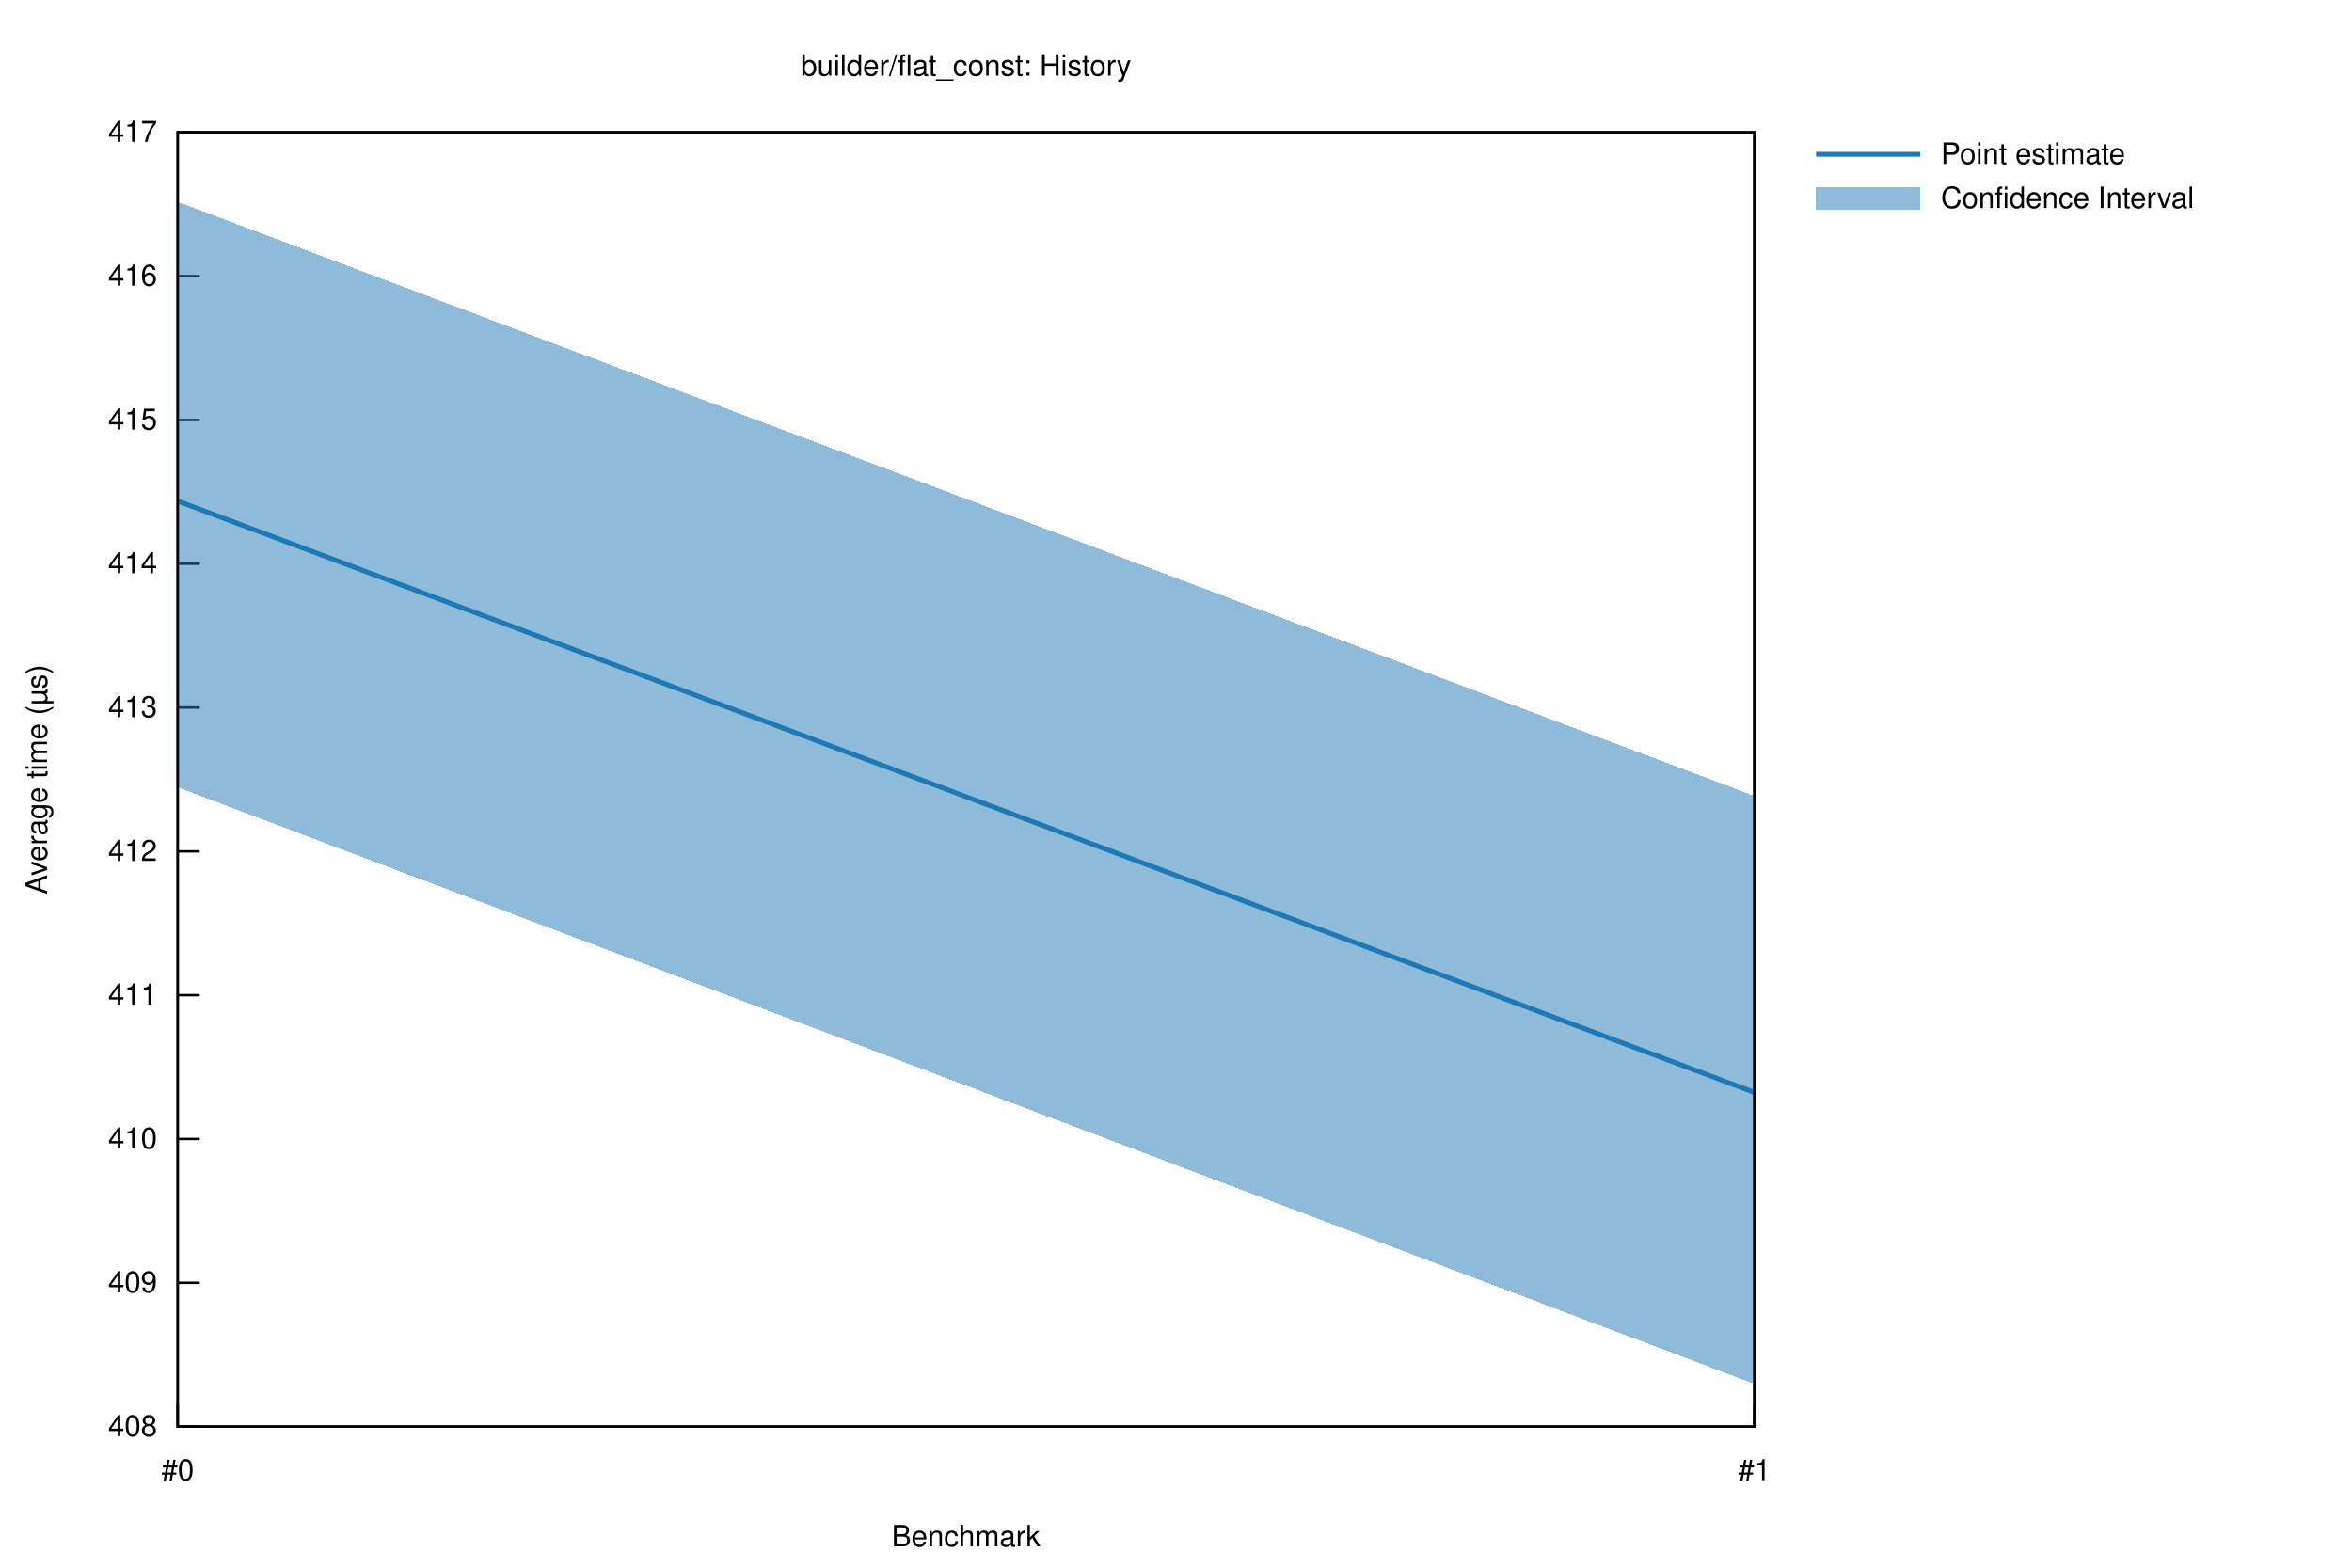
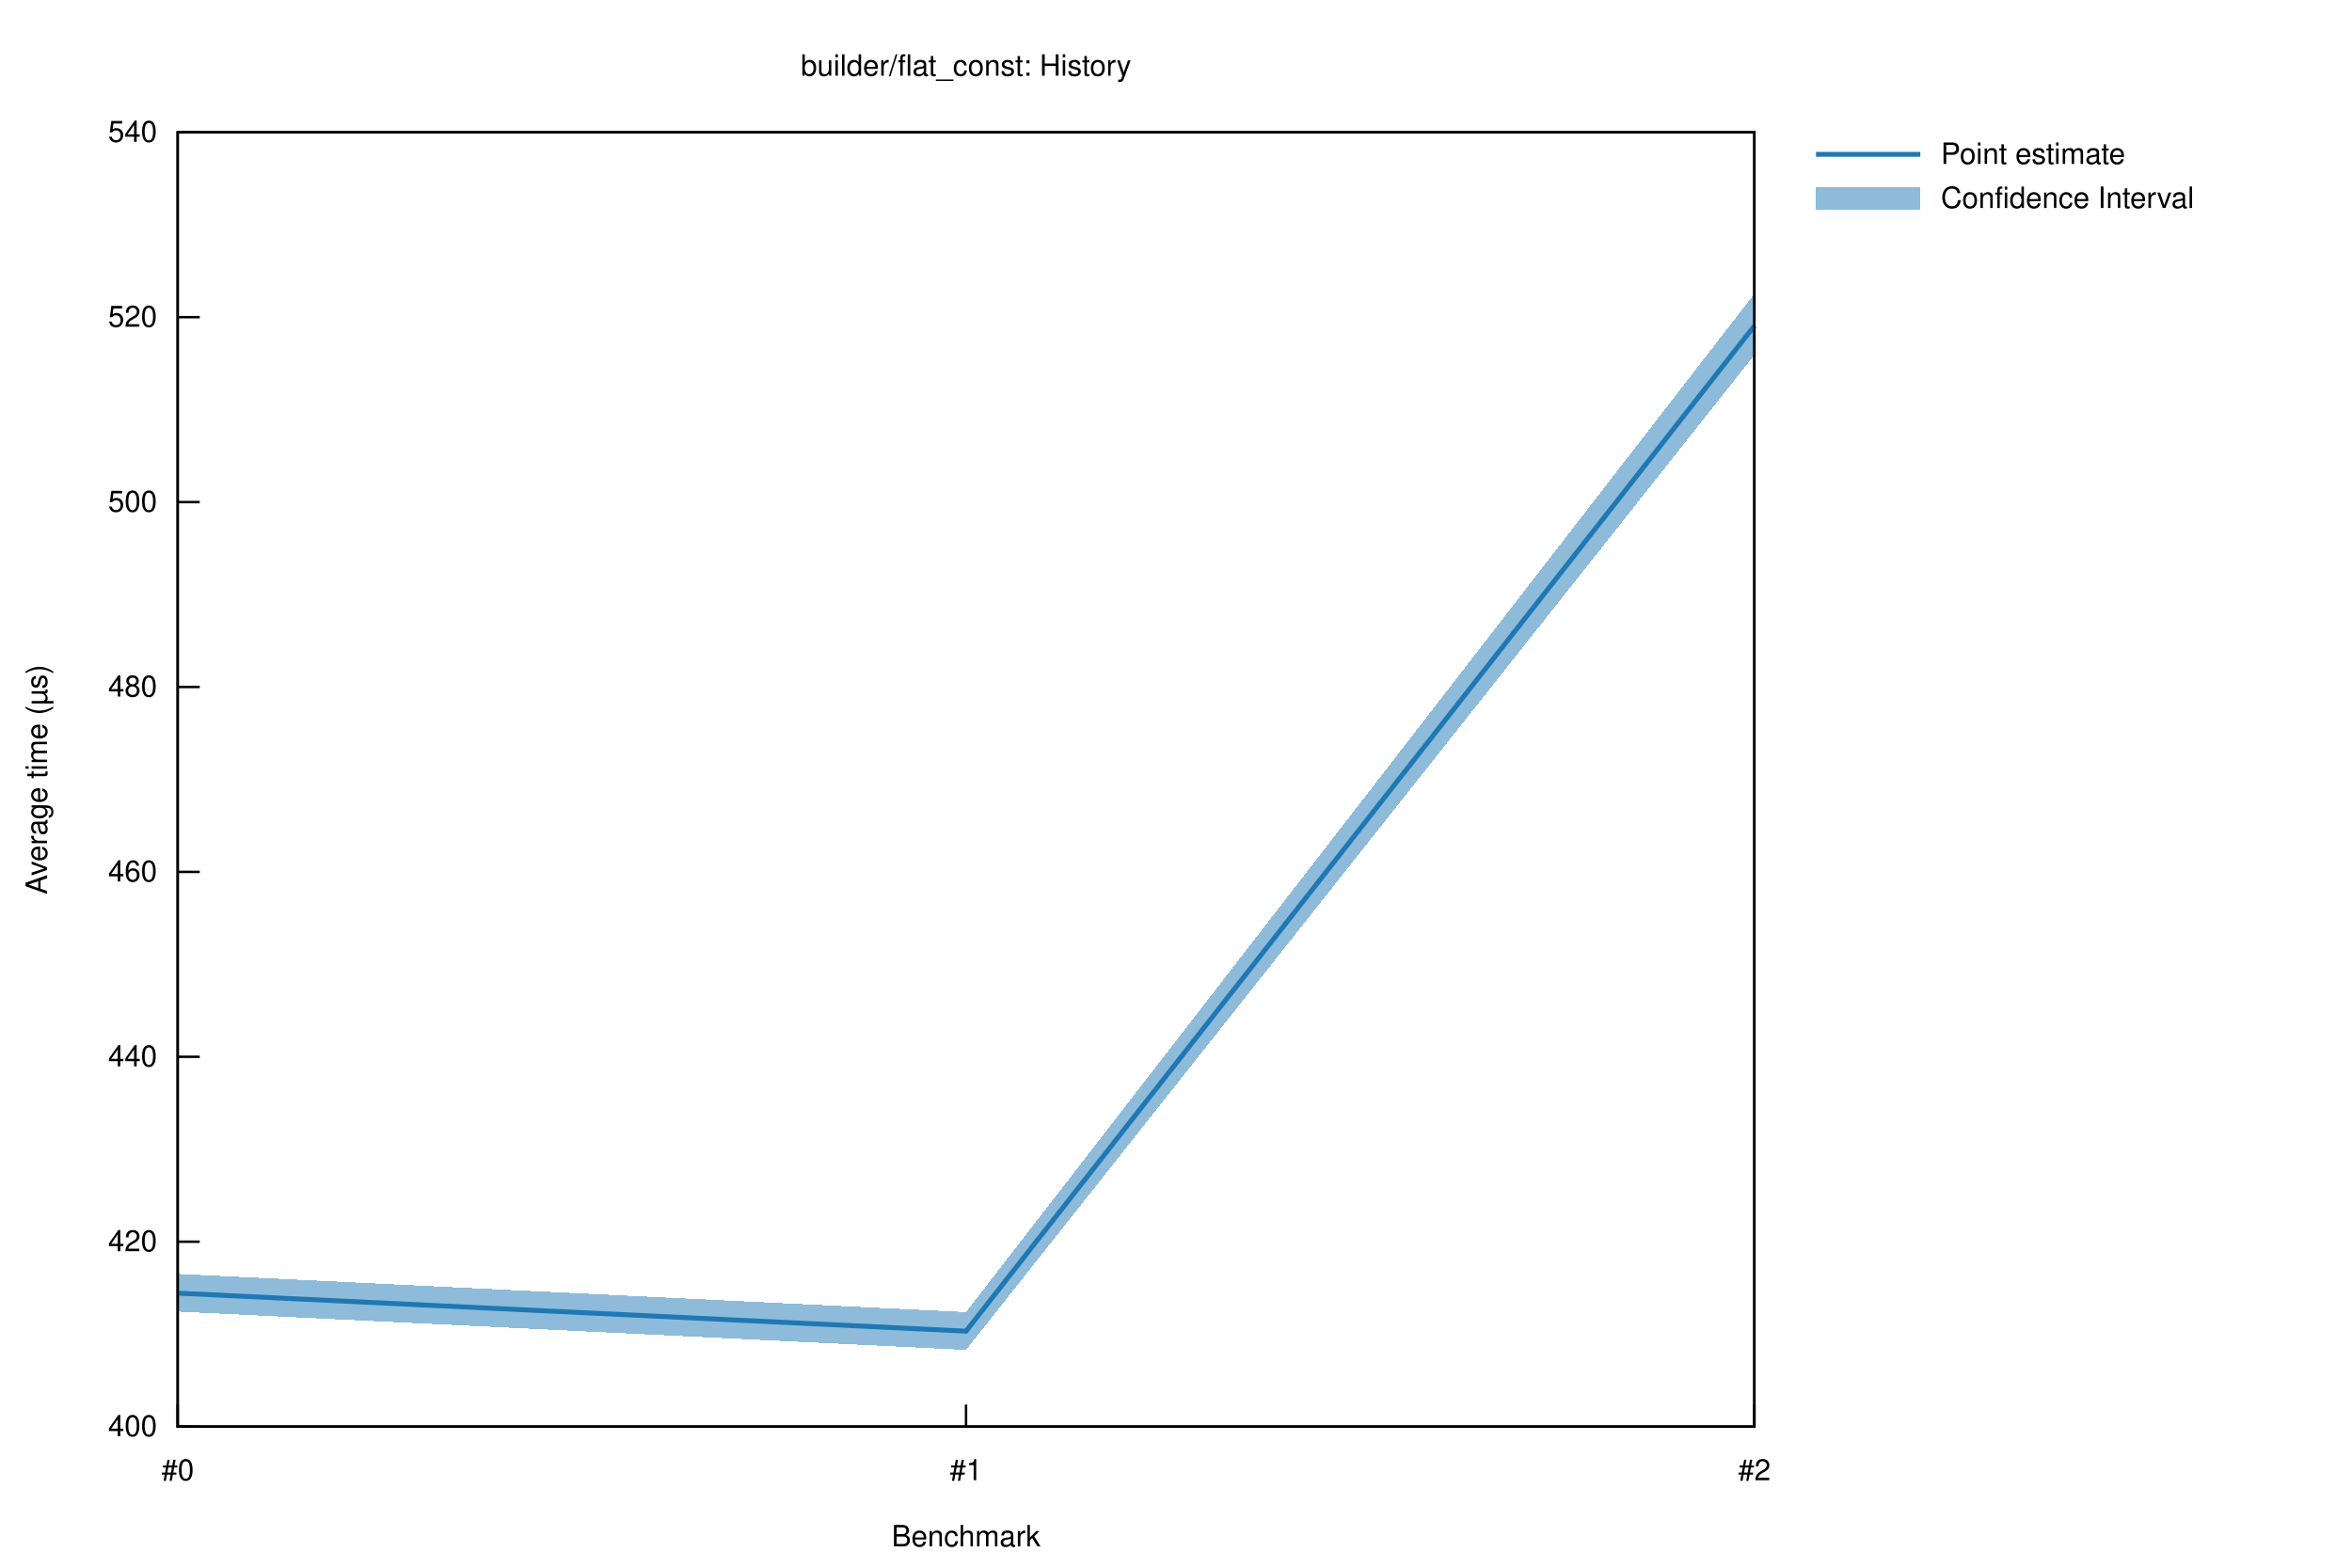
<svg xmlns="http://www.w3.org/2000/svg" xmlns:xlink="http://www.w3.org/1999/xlink" viewBox="0 0 960 640">
  <g id="gnuplot_canvas">
    <rect x="0" y="0" width="960" height="640" fill="none" />
    <defs>
      <circle id="gpDot" r="0.5" stroke-width="0.5" stroke="currentColor" />
      <path id="gpPt0" stroke-width="0.222" stroke="currentColor" d="M-1,0 h2 M0,-1 v2" />
      <path id="gpPt1" stroke-width="0.222" stroke="currentColor" d="M-1,-1 L1,1 M1,-1 L-1,1" />
      <path id="gpPt2" stroke-width="0.222" stroke="currentColor" d="M-1,0 L1,0 M0,-1 L0,1 M-1,-1 L1,1 M-1,1 L1,-1" />
      <rect id="gpPt3" stroke-width="0.222" stroke="currentColor" x="-1" y="-1" width="2" height="2" />
      <rect id="gpPt4" stroke-width="0.222" stroke="currentColor" fill="currentColor" x="-1" y="-1" width="2" height="2" />
      <circle id="gpPt5" stroke-width="0.222" stroke="currentColor" cx="0" cy="0" r="1" />
      <use xlink:href="#gpPt5" id="gpPt6" fill="currentColor" stroke="none" />
      <path id="gpPt7" stroke-width="0.222" stroke="currentColor" d="M0,-1.33 L-1.33,0.67 L1.33,0.67 z" />
      <use xlink:href="#gpPt7" id="gpPt8" fill="currentColor" stroke="none" />
      <use xlink:href="#gpPt7" id="gpPt9" stroke="currentColor" transform="rotate(180)" />
      <use xlink:href="#gpPt9" id="gpPt10" fill="currentColor" stroke="none" />
      <use xlink:href="#gpPt3" id="gpPt11" stroke="currentColor" transform="rotate(45)" />
      <use xlink:href="#gpPt11" id="gpPt12" fill="currentColor" stroke="none" />
      <path id="gpPt13" stroke-width="0.222" stroke="currentColor" d="M0,1.330 L1.265,0.411 L0.782,-1.067 L-0.782,-1.076 L-1.265,0.411 z" />
      <use xlink:href="#gpPt13" id="gpPt14" fill="currentColor" stroke="none" />
      <filter id="textbox" filterUnits="objectBoundingBox" x="0" y="0" height="1" width="1">
        <feFlood flood-color="white" flood-opacity="1" result="bgnd" />
        <feComposite in="SourceGraphic" in2="bgnd" operator="atop" />
      </filter>
      <filter id="greybox" filterUnits="objectBoundingBox" x="0" y="0" height="1" width="1">
        <feFlood flood-color="lightgrey" flood-opacity="1" result="grey" />
        <feComposite in="SourceGraphic" in2="grey" operator="atop" />
      </filter>
    </defs>
    <g fill="none" color="white" stroke="currentColor" stroke-width="1.00" stroke-linecap="butt" stroke-linejoin="miter">
</g>
    <g fill="none" color="black" stroke="currentColor" stroke-width="1.00" stroke-linecap="butt" stroke-linejoin="miter">
      <path stroke="black" d="M72.53,582.40 L81.53,582.40  " />
      <g transform="translate(64.14,586.30)" stroke="none" fill="black" font-family="Helvetica" font-size="12.00" text-anchor="end">
        <text>
-           <tspan font-family="Helvetica"> 408</tspan>
+           <tspan font-family="Helvetica"> 400</tspan>
        </text>
      </g>
    </g>
    <g fill="none" color="black" stroke="currentColor" stroke-width="1.00" stroke-linecap="butt" stroke-linejoin="miter">
-       <path stroke="black" d="M72.53,523.69 L81.53,523.69  " />
-       <g transform="translate(64.14,527.59)" stroke="none" fill="black" font-family="Helvetica" font-size="12.00" text-anchor="end">
+       <path stroke="black" d="M72.53,506.92 L81.53,506.92  " />
+       <g transform="translate(64.14,510.82)" stroke="none" fill="black" font-family="Helvetica" font-size="12.00" text-anchor="end">
        <text>
-           <tspan font-family="Helvetica"> 409</tspan>
+           <tspan font-family="Helvetica"> 420</tspan>
        </text>
      </g>
    </g>
    <g fill="none" color="black" stroke="currentColor" stroke-width="1.00" stroke-linecap="butt" stroke-linejoin="miter">
-       <path stroke="black" d="M72.53,464.98 L81.53,464.98  " />
-       <g transform="translate(64.14,468.88)" stroke="none" fill="black" font-family="Helvetica" font-size="12.00" text-anchor="end">
+       <path stroke="black" d="M72.53,431.43 L81.53,431.43  " />
+       <g transform="translate(64.14,435.33)" stroke="none" fill="black" font-family="Helvetica" font-size="12.00" text-anchor="end">
        <text>
-           <tspan font-family="Helvetica"> 410</tspan>
+           <tspan font-family="Helvetica"> 440</tspan>
        </text>
      </g>
    </g>
    <g fill="none" color="black" stroke="currentColor" stroke-width="1.00" stroke-linecap="butt" stroke-linejoin="miter">
-       <path stroke="black" d="M72.53,406.27 L81.53,406.27  " />
-       <g transform="translate(64.14,410.17)" stroke="none" fill="black" font-family="Helvetica" font-size="12.00" text-anchor="end">
+       <path stroke="black" d="M72.53,355.95 L81.53,355.95  " />
+       <g transform="translate(64.14,359.85)" stroke="none" fill="black" font-family="Helvetica" font-size="12.00" text-anchor="end">
        <text>
-           <tspan font-family="Helvetica"> 411</tspan>
+           <tspan font-family="Helvetica"> 460</tspan>
        </text>
      </g>
    </g>
    <g fill="none" color="black" stroke="currentColor" stroke-width="1.00" stroke-linecap="butt" stroke-linejoin="miter">
-       <path stroke="black" d="M72.53,347.56 L81.53,347.56  " />
-       <g transform="translate(64.14,351.46)" stroke="none" fill="black" font-family="Helvetica" font-size="12.00" text-anchor="end">
+       <path stroke="black" d="M72.53,280.46 L81.53,280.46  " />
+       <g transform="translate(64.14,284.36)" stroke="none" fill="black" font-family="Helvetica" font-size="12.00" text-anchor="end">
        <text>
-           <tspan font-family="Helvetica"> 412</tspan>
+           <tspan font-family="Helvetica"> 480</tspan>
        </text>
      </g>
    </g>
    <g fill="none" color="black" stroke="currentColor" stroke-width="1.00" stroke-linecap="butt" stroke-linejoin="miter">
-       <path stroke="black" d="M72.53,288.85 L81.53,288.85  " />
-       <g transform="translate(64.14,292.75)" stroke="none" fill="black" font-family="Helvetica" font-size="12.00" text-anchor="end">
+       <path stroke="black" d="M72.53,204.98 L81.53,204.98  " />
+       <g transform="translate(64.14,208.88)" stroke="none" fill="black" font-family="Helvetica" font-size="12.00" text-anchor="end">
        <text>
-           <tspan font-family="Helvetica"> 413</tspan>
+           <tspan font-family="Helvetica"> 500</tspan>
        </text>
      </g>
    </g>
    <g fill="none" color="black" stroke="currentColor" stroke-width="1.00" stroke-linecap="butt" stroke-linejoin="miter">
-       <path stroke="black" d="M72.53,230.14 L81.53,230.14  " />
-       <g transform="translate(64.14,234.04)" stroke="none" fill="black" font-family="Helvetica" font-size="12.00" text-anchor="end">
+       <path stroke="black" d="M72.53,129.49 L81.53,129.49  " />
+       <g transform="translate(64.14,133.39)" stroke="none" fill="black" font-family="Helvetica" font-size="12.00" text-anchor="end">
        <text>
-           <tspan font-family="Helvetica"> 414</tspan>
-         </text>
-       </g>
-     </g>
-     <g fill="none" color="black" stroke="currentColor" stroke-width="1.00" stroke-linecap="butt" stroke-linejoin="miter">
-       <path stroke="black" d="M72.53,171.43 L81.53,171.43  " />
-       <g transform="translate(64.14,175.33)" stroke="none" fill="black" font-family="Helvetica" font-size="12.00" text-anchor="end">
-         <text>
-           <tspan font-family="Helvetica"> 415</tspan>
-         </text>
-       </g>
-     </g>
-     <g fill="none" color="black" stroke="currentColor" stroke-width="1.00" stroke-linecap="butt" stroke-linejoin="miter">
-       <path stroke="black" d="M72.53,112.72 L81.53,112.72  " />
-       <g transform="translate(64.14,116.62)" stroke="none" fill="black" font-family="Helvetica" font-size="12.00" text-anchor="end">
-         <text>
-           <tspan font-family="Helvetica"> 416</tspan>
+           <tspan font-family="Helvetica"> 520</tspan>
        </text>
      </g>
    </g>
    <g fill="none" color="black" stroke="currentColor" stroke-width="1.00" stroke-linecap="butt" stroke-linejoin="miter">
      <path stroke="black" d="M72.53,54.01 L81.53,54.01  " />
      <g transform="translate(64.14,57.91)" stroke="none" fill="black" font-family="Helvetica" font-size="12.00" text-anchor="end">
        <text>
-           <tspan font-family="Helvetica"> 417</tspan>
+           <tspan font-family="Helvetica"> 540</tspan>
        </text>
      </g>
    </g>
    <g fill="none" color="black" stroke="currentColor" stroke-width="1.00" stroke-linecap="butt" stroke-linejoin="miter">
      <path stroke="black" d="M72.53,582.40 L72.53,573.40  " />
      <g transform="translate(72.53,604.30)" stroke="none" fill="black" font-family="Helvetica" font-size="12.00" text-anchor="middle">
        <text>
          <tspan font-family="Helvetica">#0</tspan>
        </text>
      </g>
    </g>
    <g fill="none" color="black" stroke="currentColor" stroke-width="1.00" stroke-linecap="butt" stroke-linejoin="miter">
+       <path stroke="black" d="M394.30,582.40 L394.30,573.40  " />
+       <g transform="translate(394.30,604.30)" stroke="none" fill="black" font-family="Helvetica" font-size="12.00" text-anchor="middle">
+         <text>
+           <tspan font-family="Helvetica">#1</tspan>
+         </text>
+       </g>
+     </g>
+     <g fill="none" color="black" stroke="currentColor" stroke-width="1.00" stroke-linecap="butt" stroke-linejoin="miter">
      <path stroke="black" d="M716.07,582.40 L716.07,573.40  " />
      <g transform="translate(716.07,604.30)" stroke="none" fill="black" font-family="Helvetica" font-size="12.00" text-anchor="middle">
        <text>
-           <tspan font-family="Helvetica">#1</tspan>
+           <tspan font-family="Helvetica">#2</tspan>
        </text>
      </g>
    </g>
    <g fill="none" color="black" stroke="currentColor" stroke-width="1.00" stroke-linecap="butt" stroke-linejoin="miter">
</g>
    <g fill="none" color="black" stroke="currentColor" stroke-width="1.00" stroke-linecap="butt" stroke-linejoin="miter">
      <path stroke="black" d="M72.53,54.01 L72.53,582.40 L716.07,582.40 L716.07,54.01 L72.53,54.01 Z  " />
    </g>
    <g fill="none" color="black" stroke="currentColor" stroke-width="1.00" stroke-linecap="butt" stroke-linejoin="miter">
</g>
    <g id="gnuplot_plot_1">
      <g fill="none" color="white" stroke="black" stroke-width="2.00" stroke-linecap="butt" stroke-linejoin="miter">
</g>
      <g fill="none" color="black" stroke="currentColor" stroke-width="2.00" stroke-linecap="butt" stroke-linejoin="miter">
        <g transform="translate(792.19,66.91)" stroke="none" fill="black" font-family="Helvetica" font-size="12.00" text-anchor="start">
          <text>
            <tspan font-family="Helvetica">Point estimate</tspan>
          </text>
        </g>
      </g>
      <g fill="none" color="black" stroke="currentColor" stroke-width="2.00" stroke-linecap="butt" stroke-linejoin="miter">
-         <path stroke="rgb( 31, 120, 180)" d="M741.24,63.01 L783.80,63.01 M72.53,204.54 L716.07,445.98  " />
+         <path stroke="rgb( 31, 120, 180)" d="M741.24,63.01 L783.80,63.01 M72.53,527.92 L394.30,543.44 L716.07,133.03  " />
      </g>
    </g>
    <g id="gnuplot_plot_2">
      <g fill="none" color="white" stroke="rgb( 31, 120, 180)" stroke-width="1.00" stroke-linecap="butt" stroke-linejoin="miter">
</g>
      <g fill="none" color="black" stroke="currentColor" stroke-width="1.00" stroke-linecap="butt" stroke-linejoin="miter">
        <g transform="translate(792.19,84.91)" stroke="none" fill="black" font-family="Helvetica" font-size="12.00" text-anchor="start">
          <text>
            <tspan font-family="Helvetica">Confidence Interval</tspan>
          </text>
        </g>
      </g>
      <g fill="none" color="black" stroke="currentColor" stroke-width="1.00" stroke-linecap="butt" stroke-linejoin="miter">
        <g stroke="none" shape-rendering="crispEdges">
          <polygon fill="rgb( 31, 120, 180)" fill-opacity="0.5" points="741.24,85.51 783.80,85.51 783.80,76.51 741.24,76.51 " />
-           <polygon fill="rgb( 31, 120, 180)" fill-opacity="0.5" points="72.53,82.38 716.07,324.92 716.07,564.96 72.53,321.39 " />
+           <polygon fill="rgb( 31, 120, 180)" fill-opacity="0.5" points="72.53,520.06 394.30,535.65 716.07,119.94 716.07,144.93 394.30,551.09 72.53,535.43 " />
        </g>
      </g>
    </g>
    <g fill="none" color="white" stroke="rgb( 31, 120, 180)" stroke-width="2.00" stroke-linecap="butt" stroke-linejoin="miter">
</g>
    <g fill="none" color="black" stroke="currentColor" stroke-width="2.00" stroke-linecap="butt" stroke-linejoin="miter">
</g>
    <g fill="none" color="black" stroke="black" stroke-width="1.00" stroke-linecap="butt" stroke-linejoin="miter">
</g>
    <g fill="none" color="black" stroke="currentColor" stroke-width="1.00" stroke-linecap="butt" stroke-linejoin="miter">
      <path stroke="black" d="M72.53,54.01 L72.53,582.40 L716.07,582.40 L716.07,54.01 L72.53,54.01 Z  " />
      <g transform="translate(19.18,318.21) rotate(270.00)" stroke="none" fill="black" font-family="Helvetica" font-size="12.00" text-anchor="middle">
        <text>
          <tspan font-family="Helvetica">Average time (µs)</tspan>
        </text>
      </g>
    </g>
    <g fill="none" color="black" stroke="currentColor" stroke-width="1.00" stroke-linecap="butt" stroke-linejoin="miter">
      <g transform="translate(394.30,631.30)" stroke="none" fill="black" font-family="Helvetica" font-size="12.00" text-anchor="middle">
        <text>
          <tspan font-family="Helvetica">Benchmark</tspan>
        </text>
      </g>
    </g>
    <g fill="none" color="black" stroke="currentColor" stroke-width="1.00" stroke-linecap="butt" stroke-linejoin="miter">
</g>
    <g fill="none" color="black" stroke="currentColor" stroke-width="1.00" stroke-linecap="butt" stroke-linejoin="miter">
      <g transform="translate(394.30,30.91)" stroke="none" fill="black" font-family="Helvetica" font-size="12.00" text-anchor="middle">
        <text>
          <tspan font-family="Helvetica">builder/flat_const: History</tspan>
        </text>
      </g>
    </g>
    <g fill="none" color="black" stroke="currentColor" stroke-width="1.00" stroke-linecap="butt" stroke-linejoin="miter">
</g>
  </g>
</svg>
